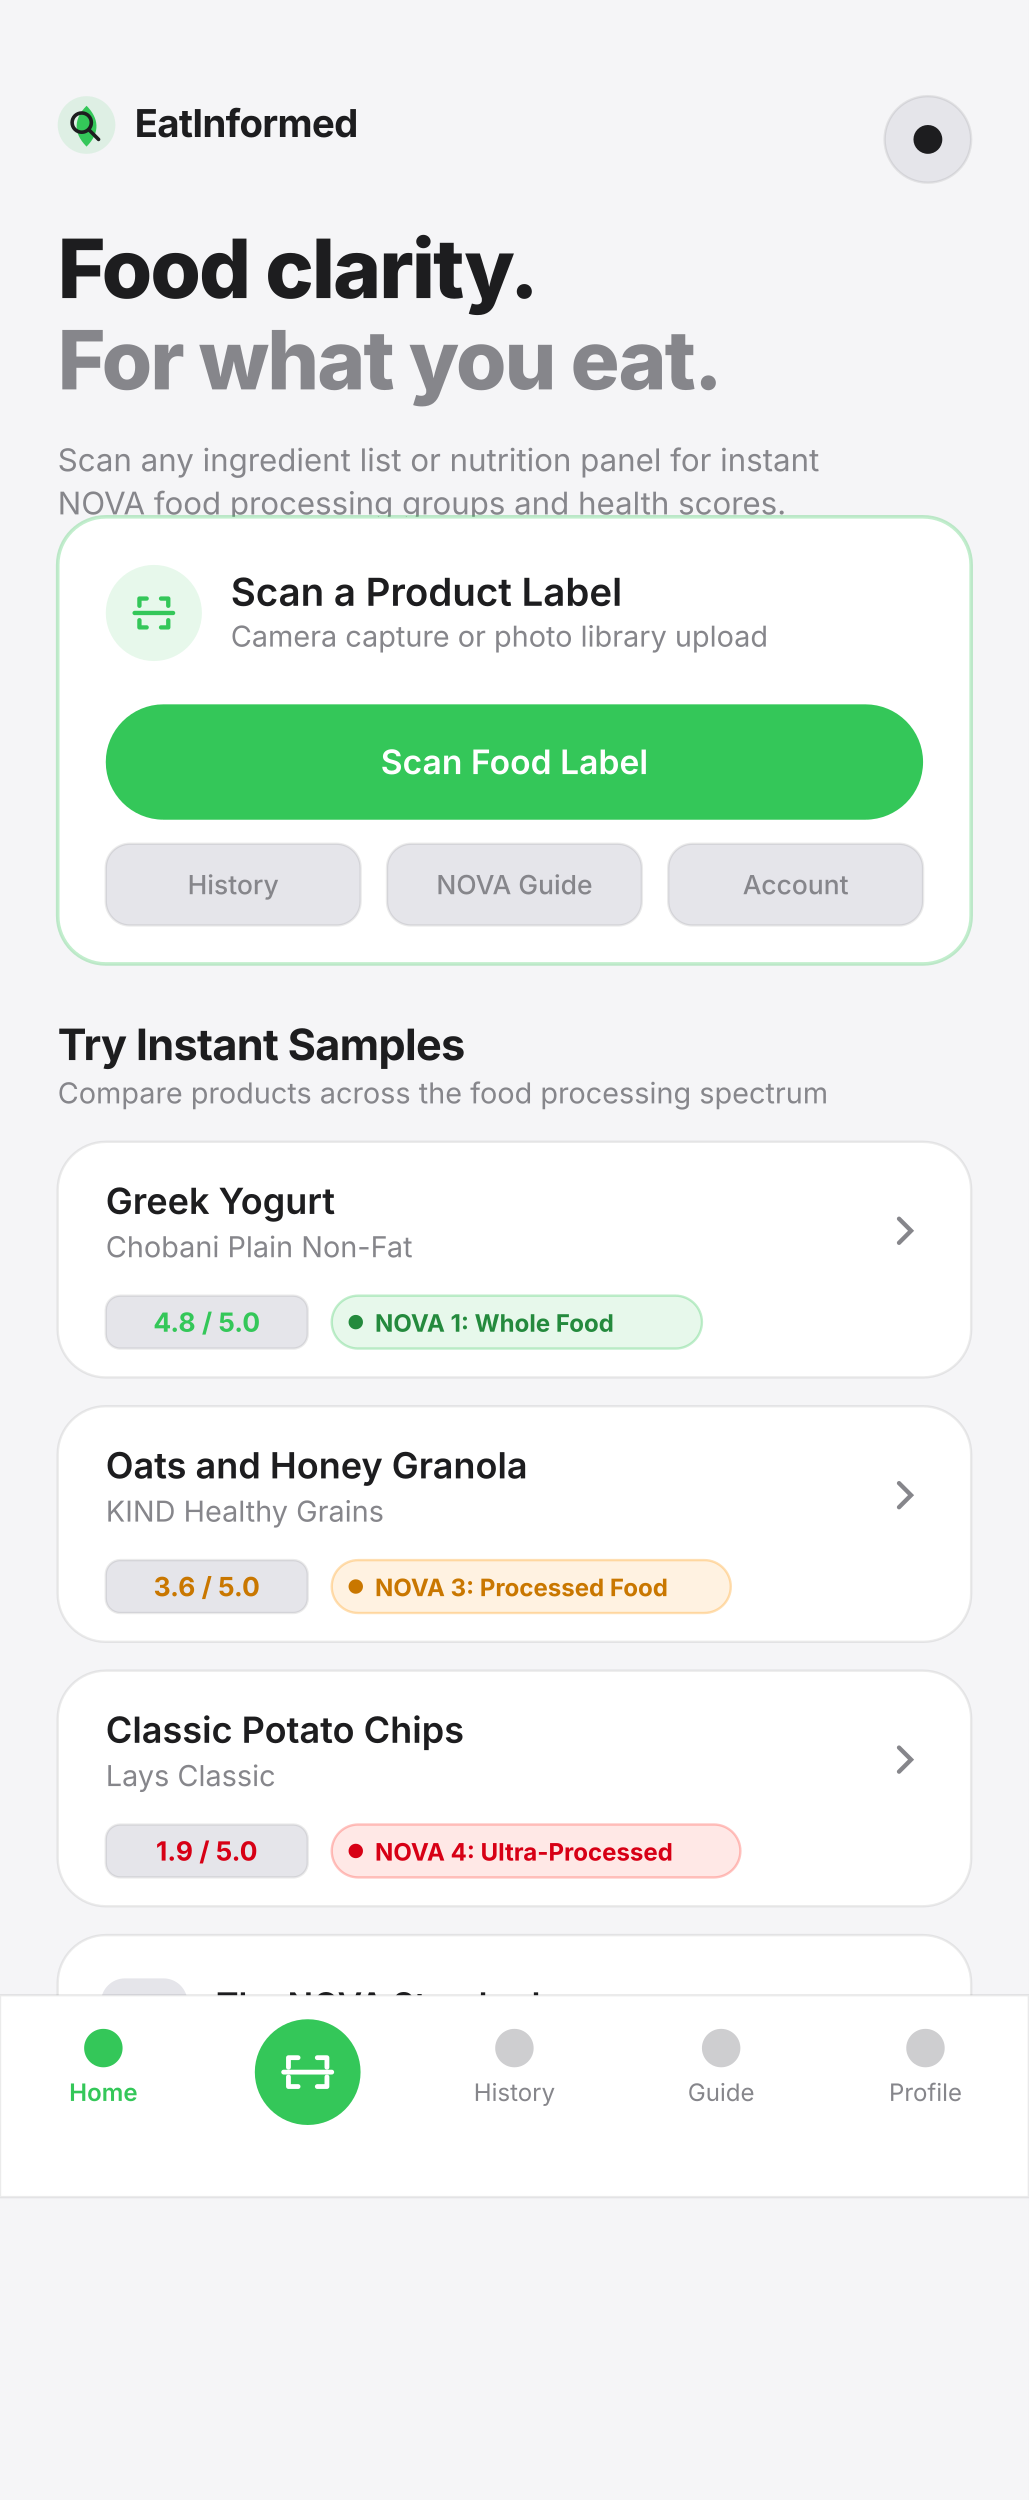
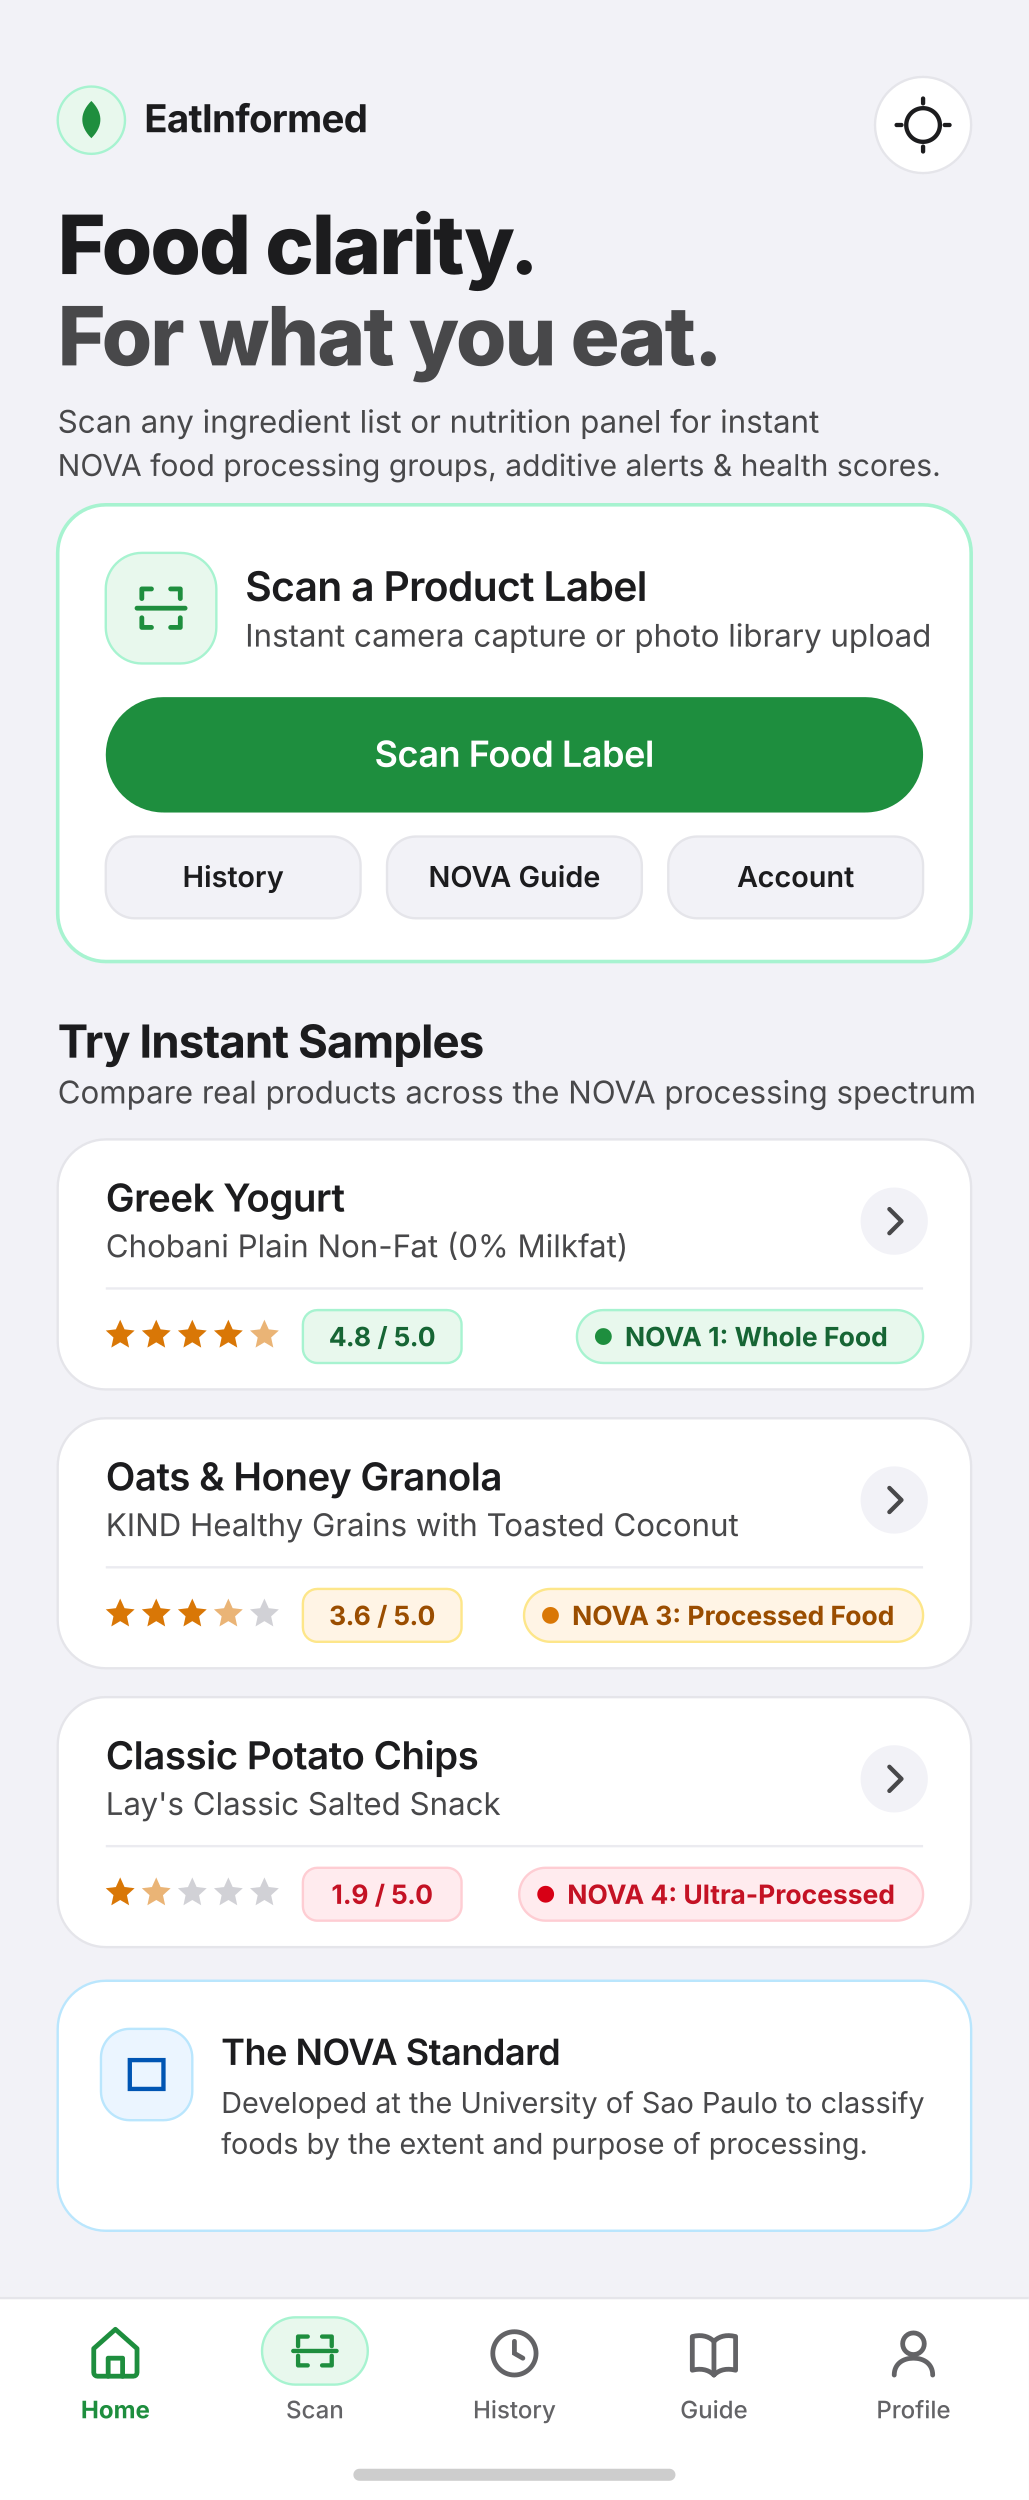
- <svg xmlns="http://www.w3.org/2000/svg" width="428" height="1040" viewBox="0 0 428 1040" fill="none">
-   <defs>
-     <style>
-       text { font-family: -apple-system, BlinkMacSystemFont, 'SF Pro Display', 'SF Pro Text', 'Inter', Helvetica, Arial, sans-serif; }
-     </style>
-   </defs>
-   <rect id="Background" width="428" height="1040" fill="#F5F5F7" />
-   <g id="Header" transform="translate(24, 40)">
+ <svg xmlns="http://www.w3.org/2000/svg" width="428" height="1040" viewBox="0 0 428 1040">
+   <rect id="Background" width="428" height="1040" fill="#F2F2F7" />
+   <g id="Header" transform="translate(24, 36)">
    <g id="Brand_Row">
-       <circle cx="12" cy="12" r="12" fill="rgba(52, 199, 89, 0.12)" />
-       <path d="M12 4C7 9 6 15 12 21C18 15 17 9 12 4Z" fill="#34C759" />
-       <circle cx="10" cy="11" r="4" stroke="#1D1D1F" stroke-width="1.5" fill="none" />
-       <line x1="13" y1="14" x2="17" y2="18" stroke="#1D1D1F" stroke-width="1.5" stroke-linecap="round" />
-       <text x="32" y="17" font-size="16" font-weight="700" fill="#1D1D1F" letter-spacing="-0.3">EatInformed</text>
-       <g id="Theme_Toggle" transform="translate(344, 0)">
-         <rect width="36" height="36" rx="18" fill="#E5E5EA" stroke="rgba(0, 0, 0, 0.08)" stroke-width="1" />
-         <circle cx="18" cy="18" r="6" fill="#1D1D1F" />
+       <rect x="0" y="0" width="28" height="28" rx="14" fill="#E8F8ED" stroke="#A7F3D0" stroke-width="1" />
+       <path d="M14 6C9.5 10.5 8.5 16 14 21.5C19.5 16 18.5 10.5 14 6Z" fill="#1E8E3E" />
+       <text x="36" y="19" font-family="Inter, -apple-system, BlinkMacSystemFont, 'SF Pro Display', 'SF Pro Text', 'DejaVu Sans', Helvetica, Arial, sans-serif" font-size="16" font-weight="700" fill="#1C1C1E" text-anchor="start" letter-spacing="-0.3">EatInformed</text>
+       <g id="Theme_Toggle" transform="translate(340, -4)">
+         <rect width="40" height="40" rx="20" fill="#FFFFFF" stroke="#E5E5EA" stroke-width="1" />
+         <circle cx="20" cy="20" r="7" fill="none" stroke="#1C1C1E" stroke-width="1.8" />
+         <line x1="20" y1="9" x2="20" y2="11" stroke="#1C1C1E" stroke-width="1.8" stroke-linecap="round" />
+         <line x1="20" y1="29" x2="20" y2="31" stroke="#1C1C1E" stroke-width="1.8" stroke-linecap="round" />
+         <line x1="9" y1="20" x2="11" y2="20" stroke="#1C1C1E" stroke-width="1.8" stroke-linecap="round" />
+         <line x1="29" y1="20" x2="31" y2="20" stroke="#1C1C1E" stroke-width="1.8" stroke-linecap="round" />
      </g>
    </g>
-     <g id="Hero_Titles" transform="translate(0, 52)">
-       <text x="0" y="32" font-size="34" font-weight="800" fill="#1D1D1F" letter-spacing="-0.8">Food clarity.</text>
-       <text x="0" y="70" font-size="34" font-weight="800" fill="#86868B" letter-spacing="-0.8">For what you eat.</text>
-       <text x="0" y="104" font-size="13" font-weight="400" fill="#86868B" width="380">
-         <tspan x="0" dy="0">Scan any ingredient list or nutrition panel for instant</tspan>
-         <tspan x="0" dy="18">NOVA food processing groups and health scores.</tspan>
-       </text>
+     <g id="Hero_Titles" transform="translate(0, 48)">
+       <text x="0" y="30" font-family="Inter, -apple-system, BlinkMacSystemFont, 'SF Pro Display', 'SF Pro Text', 'DejaVu Sans', Helvetica, Arial, sans-serif" font-size="34" font-weight="800" fill="#1C1C1E" text-anchor="start" letter-spacing="-0.8">Food clarity.</text>
+       <text x="0" y="68" font-family="Inter, -apple-system, BlinkMacSystemFont, 'SF Pro Display', 'SF Pro Text', 'DejaVu Sans', Helvetica, Arial, sans-serif" font-size="34" font-weight="800" fill="#48484A" text-anchor="start" letter-spacing="-0.8">For what you eat.</text>
+       <text x="0" y="96" font-family="Inter, -apple-system, BlinkMacSystemFont, 'SF Pro Display', 'SF Pro Text', 'DejaVu Sans', Helvetica, Arial, sans-serif" font-size="13" font-weight="400" fill="#48484A" text-anchor="start">Scan any ingredient list or nutrition panel for instant</text>
+       <text x="0" y="114" font-family="Inter, -apple-system, BlinkMacSystemFont, 'SF Pro Display', 'SF Pro Text', 'DejaVu Sans', Helvetica, Arial, sans-serif" font-size="12.5" font-weight="400" fill="#48484A" text-anchor="start">NOVA food processing groups, additive alerts &amp; health scores.</text>
    </g>
  </g>
-   <g id="Card_Quick_Scan" transform="translate(24, 215)">
-     <rect width="380" height="186" rx="20" fill="#FFFFFF" stroke="rgba(52, 199, 89, 0.3)" stroke-width="1.5" />
+   <g id="Card_Quick_Scan" transform="translate(24, 210)">
+     <rect width="380" height="190" rx="20" fill="#FFFFFF" stroke="#A7F3D0" stroke-width="1.5" />
    <g transform="translate(20, 20)">
-       <circle cx="20" cy="20" r="20" fill="rgba(52, 199, 89, 0.12)" />
-       <path d="M14 14h3M14 14v3M26 14h-3M26 14v3M14 26h3M14 26v-3M26 26h-3M26 26v-3" stroke="#34C759" stroke-width="1.8" stroke-linecap="round" fill="none" />
-       <line x1="12" y1="20" x2="28" y2="20" stroke="#34C759" stroke-width="1.8" stroke-linecap="round" />
-       <text x="52" y="17" font-size="16" font-weight="600" fill="#1D1D1F">Scan a Product Label</text>
-       <text x="52" y="34" font-size="12" font-weight="400" fill="#86868B">Camera capture or photo library upload</text>
+       <rect width="46" height="46" rx="15" fill="#E8F8ED" stroke="#A7F3D0" stroke-width="1" />
+       <path d="M15 15h4M15 15v4M31 15h-4M31 15v4M15 31h4M15 31v-4M31 31h-4M31 31v-4" stroke="#1E8E3E" stroke-width="2" stroke-linecap="round" fill="none" />
+       <line x1="13" y1="23" x2="33" y2="23" stroke="#1E8E3E" stroke-width="2" stroke-linecap="round" />
+       <text x="58" y="20" font-family="Inter, -apple-system, BlinkMacSystemFont, 'SF Pro Display', 'SF Pro Text', 'DejaVu Sans', Helvetica, Arial, sans-serif" font-size="17" font-weight="600" fill="#1C1C1E" text-anchor="start" letter-spacing="-0.3">Scan a Product Label</text>
+       <text x="58" y="39" font-family="Inter, -apple-system, BlinkMacSystemFont, 'SF Pro Display', 'SF Pro Text', 'DejaVu Sans', Helvetica, Arial, sans-serif" font-size="13" font-weight="400" fill="#48484A" text-anchor="start">Instant camera capture or photo library upload</text>
    </g>
-     <g id="Button_Scan" transform="translate(20, 78)">
-       <rect width="340" height="48" rx="24" fill="#34C759" />
-       <text x="170" y="29" font-size="14" font-weight="600" fill="#FFFFFF" text-anchor="middle">Scan Food Label</text>
+     <g id="Button_Scan" transform="translate(20, 80)">
+       <rect width="340" height="48" rx="24" fill="#1E8E3E" />
+       <text x="170" y="29" font-family="Inter, -apple-system, BlinkMacSystemFont, 'SF Pro Display', 'SF Pro Text', 'DejaVu Sans', Helvetica, Arial, sans-serif" font-size="15" font-weight="600" fill="#FFFFFF" text-anchor="middle" letter-spacing="-0.2">Scan Food Label</text>
    </g>
-     <g id="Quick_Nav_Row" transform="translate(20, 136)">
+     <g id="Quick_Nav_Row" transform="translate(20, 138)">
      <g id="Quick_History">
-         <rect width="106" height="34" rx="10" fill="#E5E5EA" stroke="rgba(0, 0, 0, 0.08)" stroke-width="1" />
-         <text x="53" y="21" font-size="11" font-weight="500" fill="#86868B" text-anchor="middle">History</text>
+         <rect width="106" height="34" rx="12" fill="#F2F2F7" stroke="#E5E5EA" stroke-width="1" />
+         <text x="53" y="21" font-family="Inter, -apple-system, BlinkMacSystemFont, 'SF Pro Display', 'SF Pro Text', 'DejaVu Sans', Helvetica, Arial, sans-serif" font-size="12" font-weight="600" fill="#1C1C1E" text-anchor="middle">History</text>
      </g>
      <g id="Quick_Guide" transform="translate(117, 0)">
-         <rect width="106" height="34" rx="10" fill="#E5E5EA" stroke="rgba(0, 0, 0, 0.08)" stroke-width="1" />
-         <text x="53" y="21" font-size="11" font-weight="500" fill="#86868B" text-anchor="middle">NOVA Guide</text>
+         <rect width="106" height="34" rx="12" fill="#F2F2F7" stroke="#E5E5EA" stroke-width="1" />
+         <text x="53" y="21" font-family="Inter, -apple-system, BlinkMacSystemFont, 'SF Pro Display', 'SF Pro Text', 'DejaVu Sans', Helvetica, Arial, sans-serif" font-size="12" font-weight="600" fill="#1C1C1E" text-anchor="middle">NOVA Guide</text>
      </g>
      <g id="Quick_Account" transform="translate(234, 0)">
-         <rect width="106" height="34" rx="10" fill="#E5E5EA" stroke="rgba(0, 0, 0, 0.08)" stroke-width="1" />
-         <text x="53" y="21" font-size="11" font-weight="500" fill="#86868B" text-anchor="middle">Account</text>
+         <rect width="106" height="34" rx="12" fill="#F2F2F7" stroke="#E5E5EA" stroke-width="1" />
+         <text x="53" y="21" font-family="Inter, -apple-system, BlinkMacSystemFont, 'SF Pro Display', 'SF Pro Text', 'DejaVu Sans', Helvetica, Arial, sans-serif" font-size="12" font-weight="600" fill="#1C1C1E" text-anchor="middle">Account</text>
      </g>
    </g>
  </g>
-   <g id="Section_Samples_Header" transform="translate(24, 425)">
-     <text x="0" y="16" font-size="18" font-weight="700" fill="#1D1D1F" letter-spacing="-0.3">Try Instant Samples</text>
-     <text x="0" y="34" font-size="12" font-weight="400" fill="#86868B">Compare products across the food processing spectrum</text>
+   <g id="Section_Samples_Header" transform="translate(24, 424)">
+     <text x="0" y="16" font-family="Inter, -apple-system, BlinkMacSystemFont, 'SF Pro Display', 'SF Pro Text', 'DejaVu Sans', Helvetica, Arial, sans-serif" font-size="19" font-weight="700" fill="#1C1C1E" text-anchor="start" letter-spacing="-0.4">Try Instant Samples</text>
+     <text x="0" y="35" font-family="Inter, -apple-system, BlinkMacSystemFont, 'SF Pro Display', 'SF Pro Text', 'DejaVu Sans', Helvetica, Arial, sans-serif" font-size="13" font-weight="400" fill="#48484A" text-anchor="start">Compare real products across the NOVA processing spectrum</text>
  </g>
-   <g id="Sample_Card_Yogurt" transform="translate(24, 475)">
-     <rect width="380" height="98" rx="20" fill="#FFFFFF" stroke="rgba(0, 0, 0, 0.08)" stroke-width="1" />
-     <text x="20" y="30" font-size="15" font-weight="600" fill="#1D1D1F">Greek Yogurt</text>
-     <text x="20" y="48" font-size="12" font-weight="400" fill="#86868B">Chobani Plain Non-Fat</text>
-     <path d="M350 32l5 5-5 5" stroke="#86868B" stroke-width="1.8" stroke-linecap="round" fill="none" />
-     <g transform="translate(20, 64)">
-       <rect width="84" height="22" rx="6" fill="#E5E5EA" stroke="rgba(0, 0, 0, 0.08)" stroke-width="1" />
-       <text x="42" y="15" font-size="11" font-weight="700" fill="#34C759" text-anchor="middle">4.8 / 5.0</text>
-       <g transform="translate(94, 0)">
-         <rect width="154" height="22" rx="11" fill="rgba(52, 199, 89, 0.12)" stroke="rgba(52, 199, 89, 0.3)" stroke-width="1" />
-         <circle cx="10" cy="11" r="3" fill="#248A3D" />
-         <text x="18" y="15" font-size="10" font-weight="700" fill="#248A3D">NOVA 1: Whole Food</text>
+   <g id="Sample_Card_Yogurt" transform="translate(24, 474)">
+     <rect width="380" height="104" rx="20" fill="#FFFFFF" stroke="#E5E5EA" stroke-width="1" />
+     <text x="20" y="30" font-family="Inter, -apple-system, BlinkMacSystemFont, 'SF Pro Display', 'SF Pro Text', 'DejaVu Sans', Helvetica, Arial, sans-serif" font-size="16" font-weight="600" fill="#1C1C1E" text-anchor="start" letter-spacing="-0.2">Greek Yogurt</text>
+     <text x="20" y="49" font-family="Inter, -apple-system, BlinkMacSystemFont, 'SF Pro Display', 'SF Pro Text', 'DejaVu Sans', Helvetica, Arial, sans-serif" font-size="13" font-weight="400" fill="#48484A" text-anchor="start">Chobani Plain Non-Fat (0% Milkfat)</text>
+     <circle cx="348" cy="34" r="14" fill="#F2F2F7" />
+     <path d="M346 29l5 5-5 5" stroke="#48484A" stroke-width="1.8" stroke-linecap="round" stroke-linejoin="round" fill="none" />
+     <line x1="20" y1="62" x2="360" y2="62" stroke="#EBEBF0" stroke-width="1" />
+     <g transform="translate(20, 71)">
+       <polygon points="6,4 7.8,8 12,8.5 8.8,11.4 9.7,15.6 6,13.4 2.3,15.6 3.2,11.4 0,8.5 4.2,8" fill="#D97706" />
+       <polygon points="21,4 22.8,8 27,8.5 23.8,11.4 24.7,15.6 21,13.4 17.3,15.6 18.2,11.4 15,8.5 19.2,8" fill="#D97706" />
+       <polygon points="36,4 37.8,8 42,8.5 38.8,11.4 39.7,15.6 36,13.4 32.3,15.6 33.2,11.4 30,8.5 34.2,8" fill="#D97706" />
+       <polygon points="51,4 52.8,8 57,8.5 53.8,11.4 54.7,15.6 51,13.4 47.3,15.6 48.2,11.4 45,8.5 49.2,8" fill="#D97706" />
+       <polygon points="66,4 67.8,8 72,8.5 68.8,11.4 69.7,15.6 66,13.4 62.3,15.6 63.2,11.4 60,8.5 64.2,8" fill="#D97706" fill-opacity="0.55" />
+       <rect x="82" y="0" width="66" height="22" rx="6" fill="#E8F8ED" stroke="#A7F3D0" stroke-width="1" />
+       <text x="115" y="15" font-family="Inter, -apple-system, BlinkMacSystemFont, 'SF Pro Display', 'SF Pro Text', 'DejaVu Sans', Helvetica, Arial, sans-serif" font-size="11" font-weight="700" fill="#166534" text-anchor="middle">4.8 / 5.0</text>
+       <g transform="translate(196, 0)">
+         <rect width="144" height="22" rx="11" fill="#E8F8ED" stroke="#A7F3D0" stroke-width="1" />
+         <circle cx="11" cy="11" r="3.5" fill="#1E8E3E" />
+         <text x="20" y="15" font-family="Inter, -apple-system, BlinkMacSystemFont, 'SF Pro Display', 'SF Pro Text', 'DejaVu Sans', Helvetica, Arial, sans-serif" font-size="11" font-weight="700" fill="#166534" text-anchor="start">NOVA 1: Whole Food</text>
      </g>
    </g>
  </g>
-   <g id="Sample_Card_Granola" transform="translate(24, 585)">
-     <rect width="380" height="98" rx="20" fill="#FFFFFF" stroke="rgba(0, 0, 0, 0.08)" stroke-width="1" />
-     <text x="20" y="30" font-size="15" font-weight="600" fill="#1D1D1F">Oats and Honey Granola</text>
-     <text x="20" y="48" font-size="12" font-weight="400" fill="#86868B">KIND Healthy Grains</text>
-     <path d="M350 32l5 5-5 5" stroke="#86868B" stroke-width="1.8" stroke-linecap="round" fill="none" />
-     <g transform="translate(20, 64)">
-       <rect width="84" height="22" rx="6" fill="#E5E5EA" stroke="rgba(0, 0, 0, 0.08)" stroke-width="1" />
-       <text x="42" y="15" font-size="11" font-weight="700" fill="#C97700" text-anchor="middle">3.6 / 5.0</text>
-       <g transform="translate(94, 0)">
-         <rect width="166" height="22" rx="11" fill="rgba(255, 149, 0, 0.12)" stroke="rgba(255, 149, 0, 0.3)" stroke-width="1" />
-         <circle cx="10" cy="11" r="3" fill="#C97700" />
-         <text x="18" y="15" font-size="10" font-weight="700" fill="#C97700">NOVA 3: Processed Food</text>
+   <g id="Sample_Card_Granola" transform="translate(24, 590)">
+     <rect width="380" height="104" rx="20" fill="#FFFFFF" stroke="#E5E5EA" stroke-width="1" />
+     <text x="20" y="30" font-family="Inter, -apple-system, BlinkMacSystemFont, 'SF Pro Display', 'SF Pro Text', 'DejaVu Sans', Helvetica, Arial, sans-serif" font-size="16" font-weight="600" fill="#1C1C1E" text-anchor="start" letter-spacing="-0.2">Oats &amp; Honey Granola</text>
+     <text x="20" y="49" font-family="Inter, -apple-system, BlinkMacSystemFont, 'SF Pro Display', 'SF Pro Text', 'DejaVu Sans', Helvetica, Arial, sans-serif" font-size="13" font-weight="400" fill="#48484A" text-anchor="start">KIND Healthy Grains with Toasted Coconut</text>
+     <circle cx="348" cy="34" r="14" fill="#F2F2F7" />
+     <path d="M346 29l5 5-5 5" stroke="#48484A" stroke-width="1.8" stroke-linecap="round" stroke-linejoin="round" fill="none" />
+     <line x1="20" y1="62" x2="360" y2="62" stroke="#EBEBF0" stroke-width="1" />
+     <g transform="translate(20, 71)">
+       <polygon points="6,4 7.8,8 12,8.5 8.8,11.4 9.7,15.6 6,13.4 2.3,15.6 3.2,11.4 0,8.5 4.2,8" fill="#D97706" />
+       <polygon points="21,4 22.8,8 27,8.5 23.8,11.4 24.7,15.6 21,13.4 17.3,15.6 18.2,11.4 15,8.5 19.2,8" fill="#D97706" />
+       <polygon points="36,4 37.8,8 42,8.5 38.8,11.4 39.7,15.6 36,13.4 32.3,15.6 33.2,11.4 30,8.5 34.2,8" fill="#D97706" />
+       <polygon points="51,4 52.8,8 57,8.5 53.8,11.4 54.7,15.6 51,13.4 47.3,15.6 48.2,11.4 45,8.5 49.2,8" fill="#D97706" fill-opacity="0.55" />
+       <polygon points="66,4 67.8,8 72,8.5 68.8,11.4 69.7,15.6 66,13.4 62.3,15.6 63.2,11.4 60,8.5 64.2,8" fill="#D1D1D6" />
+       <rect x="82" y="0" width="66" height="22" rx="6" fill="#FFF4E5" stroke="#FDE68A" stroke-width="1" />
+       <text x="115" y="15" font-family="Inter, -apple-system, BlinkMacSystemFont, 'SF Pro Display', 'SF Pro Text', 'DejaVu Sans', Helvetica, Arial, sans-serif" font-size="11" font-weight="700" fill="#9A4D00" text-anchor="middle">3.6 / 5.0</text>
+       <g transform="translate(174, 0)">
+         <rect width="166" height="22" rx="11" fill="#FFF4E5" stroke="#FDE68A" stroke-width="1" />
+         <circle cx="11" cy="11" r="3.5" fill="#D97706" />
+         <text x="20" y="15" font-family="Inter, -apple-system, BlinkMacSystemFont, 'SF Pro Display', 'SF Pro Text', 'DejaVu Sans', Helvetica, Arial, sans-serif" font-size="11" font-weight="700" fill="#9A4D00" text-anchor="start">NOVA 3: Processed Food</text>
      </g>
    </g>
  </g>
-   <g id="Sample_Card_Chips" transform="translate(24, 695)">
-     <rect width="380" height="98" rx="20" fill="#FFFFFF" stroke="rgba(0, 0, 0, 0.08)" stroke-width="1" />
-     <text x="20" y="30" font-size="15" font-weight="600" fill="#1D1D1F">Classic Potato Chips</text>
-     <text x="20" y="48" font-size="12" font-weight="400" fill="#86868B">Lays Classic</text>
-     <path d="M350 32l5 5-5 5" stroke="#86868B" stroke-width="1.8" stroke-linecap="round" fill="none" />
-     <g transform="translate(20, 64)">
-       <rect width="84" height="22" rx="6" fill="#E5E5EA" stroke="rgba(0, 0, 0, 0.08)" stroke-width="1" />
-       <text x="42" y="15" font-size="11" font-weight="700" fill="#D70015" text-anchor="middle">1.9 / 5.0</text>
-       <g transform="translate(94, 0)">
-         <rect width="170" height="22" rx="11" fill="rgba(255, 59, 48, 0.12)" stroke="rgba(255, 59, 48, 0.3)" stroke-width="1" />
-         <circle cx="10" cy="11" r="3" fill="#D70015" />
-         <text x="18" y="15" font-size="10" font-weight="700" fill="#D70015">NOVA 4: Ultra-Processed</text>
+   <g id="Sample_Card_Chips" transform="translate(24, 706)">
+     <rect width="380" height="104" rx="20" fill="#FFFFFF" stroke="#E5E5EA" stroke-width="1" />
+     <text x="20" y="30" font-family="Inter, -apple-system, BlinkMacSystemFont, 'SF Pro Display', 'SF Pro Text', 'DejaVu Sans', Helvetica, Arial, sans-serif" font-size="16" font-weight="600" fill="#1C1C1E" text-anchor="start" letter-spacing="-0.2">Classic Potato Chips</text>
+     <text x="20" y="49" font-family="Inter, -apple-system, BlinkMacSystemFont, 'SF Pro Display', 'SF Pro Text', 'DejaVu Sans', Helvetica, Arial, sans-serif" font-size="13" font-weight="400" fill="#48484A" text-anchor="start">Lay's Classic Salted Snack</text>
+     <circle cx="348" cy="34" r="14" fill="#F2F2F7" />
+     <path d="M346 29l5 5-5 5" stroke="#48484A" stroke-width="1.8" stroke-linecap="round" stroke-linejoin="round" fill="none" />
+     <line x1="20" y1="62" x2="360" y2="62" stroke="#EBEBF0" stroke-width="1" />
+     <g transform="translate(20, 71)">
+       <polygon points="6,4 7.8,8 12,8.5 8.8,11.4 9.7,15.6 6,13.4 2.3,15.6 3.2,11.4 0,8.5 4.2,8" fill="#D97706" />
+       <polygon points="21,4 22.8,8 27,8.5 23.8,11.4 24.7,15.6 21,13.4 17.3,15.6 18.2,11.4 15,8.5 19.2,8" fill="#D97706" fill-opacity="0.55" />
+       <polygon points="36,4 37.8,8 42,8.5 38.8,11.4 39.7,15.6 36,13.4 32.3,15.6 33.2,11.4 30,8.5 34.2,8" fill="#D1D1D6" />
+       <polygon points="51,4 52.8,8 57,8.5 53.8,11.4 54.7,15.6 51,13.4 47.3,15.6 48.2,11.4 45,8.5 49.2,8" fill="#D1D1D6" />
+       <polygon points="66,4 67.8,8 72,8.5 68.8,11.4 69.7,15.6 66,13.4 62.3,15.6 63.2,11.4 60,8.5 64.2,8" fill="#D1D1D6" />
+       <rect x="82" y="0" width="66" height="22" rx="6" fill="#FFEBEE" stroke="#FECDD3" stroke-width="1" />
+       <text x="115" y="15" font-family="Inter, -apple-system, BlinkMacSystemFont, 'SF Pro Display', 'SF Pro Text', 'DejaVu Sans', Helvetica, Arial, sans-serif" font-size="11" font-weight="700" fill="#C41224" text-anchor="middle">1.9 / 5.0</text>
+       <g transform="translate(172, 0)">
+         <rect width="168" height="22" rx="11" fill="#FFEBEE" stroke="#FECDD3" stroke-width="1" />
+         <circle cx="11" cy="11" r="3.5" fill="#D70015" />
+         <text x="20" y="15" font-family="Inter, -apple-system, BlinkMacSystemFont, 'SF Pro Display', 'SF Pro Text', 'DejaVu Sans', Helvetica, Arial, sans-serif" font-size="11" font-weight="700" fill="#C41224" text-anchor="start">NOVA 4: Ultra-Processed</text>
      </g>
    </g>
  </g>
-   <g id="Card_NOVA_Banner" transform="translate(24, 805)">
-     <rect width="380" height="96" rx="20" fill="#FFFFFF" stroke="rgba(0, 0, 0, 0.08)" stroke-width="1" />
-     <g transform="translate(18, 18)">
-       <rect width="36" height="36" rx="10" fill="#E5E5EA" />
-       <path d="M12 14h12v10H12z" stroke="#007AFF" stroke-width="1.8" fill="none" />
-       <text x="48" y="16" font-size="14" font-weight="600" fill="#1D1D1F">The NOVA Standard</text>
-       <text x="48" y="34" font-size="11" font-weight="400" fill="#86868B">
-         <tspan x="48" dy="0">International benchmark classifying foods by the</tspan>
-         <tspan x="48" dy="16">extent and purpose of industrial processing.</tspan>
-       </text>
+   <g id="Card_NOVA_Banner" transform="translate(24, 824)">
+     <rect width="380" height="104" rx="20" fill="#FFFFFF" stroke="#BAE6FD" stroke-width="1" />
+     <g transform="translate(18, 20)">
+       <rect width="38" height="38" rx="12" fill="#EBF5FF" stroke="#BAE6FD" stroke-width="1" />
+       <path d="M12 13h14v12H12z" stroke="#0055B3" stroke-width="1.8" fill="none" />
+       <text x="50" y="15" font-family="Inter, -apple-system, BlinkMacSystemFont, 'SF Pro Display', 'SF Pro Text', 'DejaVu Sans', Helvetica, Arial, sans-serif" font-size="15" font-weight="600" fill="#1C1C1E" text-anchor="start" letter-spacing="-0.2">The NOVA Standard</text>
+       <text x="50" y="35" font-family="Inter, -apple-system, BlinkMacSystemFont, 'SF Pro Display', 'SF Pro Text', 'DejaVu Sans', Helvetica, Arial, sans-serif" font-size="12" font-weight="400" fill="#48484A" text-anchor="start">Developed at the University of Sao Paulo to classify</text>
+       <text x="50" y="52" font-family="Inter, -apple-system, BlinkMacSystemFont, 'SF Pro Display', 'SF Pro Text', 'DejaVu Sans', Helvetica, Arial, sans-serif" font-size="12" font-weight="400" fill="#48484A" text-anchor="start">foods by the extent and purpose of processing.</text>
    </g>
  </g>
-   <g id="Navigation_Bottom_Tab_Bar" transform="translate(0, 830)">
-     <rect width="428" height="84" fill="#FFFFFF" stroke="rgba(0, 0, 0, 0.08)" stroke-width="1" />
-     <g id="Tab_Home">
-       <circle cx="43" cy="22" r="8" fill="#34C759" fill-opacity="1.0" />
-       <text x="43" y="44" font-family="-apple-system, BlinkMacSystemFont, 'SF Pro Display', 'SF Pro Text', 'Inter', Helvetica, Arial, sans-serif" font-size="10" font-weight="600" fill="#34C759" text-anchor="middle">Home</text>
+   <g id="Navigation_Bottom_Tab_Bar" transform="translate(0, 956)">
+     <rect width="428" height="84" fill="#FFFFFF" />
+     <line x1="0" y1="0" x2="428" y2="0" stroke="#E5E5EA" stroke-width="1" />
+     <g id="Tab_Home" transform="translate(48, 12)">
+       <path d="M-9 9L0 1L9 9V19A1.5 1.5 0 0 1 7.5 20.5H-7.5A1.5 1.5 0 0 1 -9 19V9Z" stroke="#1E8E3E" stroke-width="2" fill="none" stroke-linecap="round" stroke-linejoin="round" />
+       <path d="M-3 20.5V13H3V20.5" stroke="#1E8E3E" stroke-width="2" fill="none" stroke-linecap="round" stroke-linejoin="round" />
+       <text x="0" y="38" font-family="Inter, -apple-system, BlinkMacSystemFont, 'SF Pro Display', 'SF Pro Text', 'DejaVu Sans', Helvetica, Arial, sans-serif" font-size="10" font-weight="700" fill="#1E8E3E" text-anchor="middle">Home</text>
    </g>
-     <g id="Tab_Scan" transform="translate(106, 10)">
-       <circle cx="22" cy="22" r="22" fill="#34C759" />
-       <path d="M14 16h4M14 16v4M30 16h-4M30 16v4M14 28h4M14 28v-4M30 28h-4M30 28v-4" stroke="#FFFFFF" stroke-width="2" stroke-linecap="round" fill="none" />
-       <line x1="12" y1="22" x2="32" y2="22" stroke="#FFFFFF" stroke-width="2" stroke-linecap="round" />
+     <g id="Tab_Scan" transform="translate(131, 10)">
+       <rect x="-22" y="-2" width="44" height="28" rx="14" fill="#E8F8ED" stroke="#A7F3D0" stroke-width="1" />
+       <path d="M-7 6h4M-7 6v4M7 6h-4M7 6v4M-7 18h4M-7 18v-4M7 18h-4M7 18v-4" stroke="#1E8E3E" stroke-width="1.8" stroke-linecap="round" fill="none" />
+       <line x1="-9" y1="12" x2="9" y2="12" stroke="#1E8E3E" stroke-width="1.8" stroke-linecap="round" />
+       <text x="0" y="40" font-family="Inter, -apple-system, BlinkMacSystemFont, 'SF Pro Display', 'SF Pro Text', 'DejaVu Sans', Helvetica, Arial, sans-serif" font-size="10" font-weight="500" fill="#636366" text-anchor="middle">Scan</text>
    </g>
-     <g id="Tab_History">
-       <circle cx="214" cy="22" r="8" fill="#86868B" fill-opacity="0.4" />
-       <text x="214" y="44" font-family="-apple-system, BlinkMacSystemFont, 'SF Pro Display', 'SF Pro Text', 'Inter', Helvetica, Arial, sans-serif" font-size="10" font-weight="400" fill="#86868B" text-anchor="middle">History</text>
+     <g id="Tab_History" transform="translate(214, 12)">
+       <circle cx="0" cy="11" r="9" stroke="#636366" stroke-width="2" fill="none" />
+       <path d="M0 6V11L3.5 13" stroke="#636366" stroke-width="2" stroke-linecap="round" fill="none" />
+       <text x="0" y="38" font-family="Inter, -apple-system, BlinkMacSystemFont, 'SF Pro Display', 'SF Pro Text', 'DejaVu Sans', Helvetica, Arial, sans-serif" font-size="10" font-weight="500" fill="#636366" text-anchor="middle">History</text>
    </g>
-     <g id="Tab_Guide">
-       <circle cx="300" cy="22" r="8" fill="#86868B" fill-opacity="0.4" />
-       <text x="300" y="44" font-family="-apple-system, BlinkMacSystemFont, 'SF Pro Display', 'SF Pro Text', 'Inter', Helvetica, Arial, sans-serif" font-size="10" font-weight="400" fill="#86868B" text-anchor="middle">Guide</text>
+     <g id="Tab_Guide" transform="translate(297, 12)">
+       <path d="M-9 4C-5 3 -2 4 0 6C2 4 5 3 9 4V18C5 17 2 18 0 20C-2 18 -5 17 -9 18V4Z" stroke="#636366" stroke-width="2" fill="none" stroke-linecap="round" stroke-linejoin="round" />
+       <line x1="0" y1="6" x2="0" y2="20" stroke="#636366" stroke-width="2" stroke-linecap="round" />
+       <text x="0" y="38" font-family="Inter, -apple-system, BlinkMacSystemFont, 'SF Pro Display', 'SF Pro Text', 'DejaVu Sans', Helvetica, Arial, sans-serif" font-size="10" font-weight="500" fill="#636366" text-anchor="middle">Guide</text>
    </g>
-     <g id="Tab_Profile">
-       <circle cx="385" cy="22" r="8" fill="#86868B" fill-opacity="0.4" />
-       <text x="385" y="44" font-family="-apple-system, BlinkMacSystemFont, 'SF Pro Display', 'SF Pro Text', 'Inter', Helvetica, Arial, sans-serif" font-size="10" font-weight="400" fill="#86868B" text-anchor="middle">Profile</text>
+     <g id="Tab_Profile" transform="translate(380, 12)">
+       <circle cx="0" cy="7" r="4.5" stroke="#636366" stroke-width="2" fill="none" />
+       <path d="M-8 20C-8 15.5 -4.5 13 0 13C4.5 13 8 15.5 8 20" stroke="#636366" stroke-width="2" stroke-linecap="round" fill="none" />
+       <text x="0" y="38" font-family="Inter, -apple-system, BlinkMacSystemFont, 'SF Pro Display', 'SF Pro Text', 'DejaVu Sans', Helvetica, Arial, sans-serif" font-size="10" font-weight="500" fill="#636366" text-anchor="middle">Profile</text>
    </g>
+     <rect x="147" y="71" width="134" height="5" rx="2.5" fill="#1C1C1E" fill-opacity="0.22" />
  </g>
</svg>
